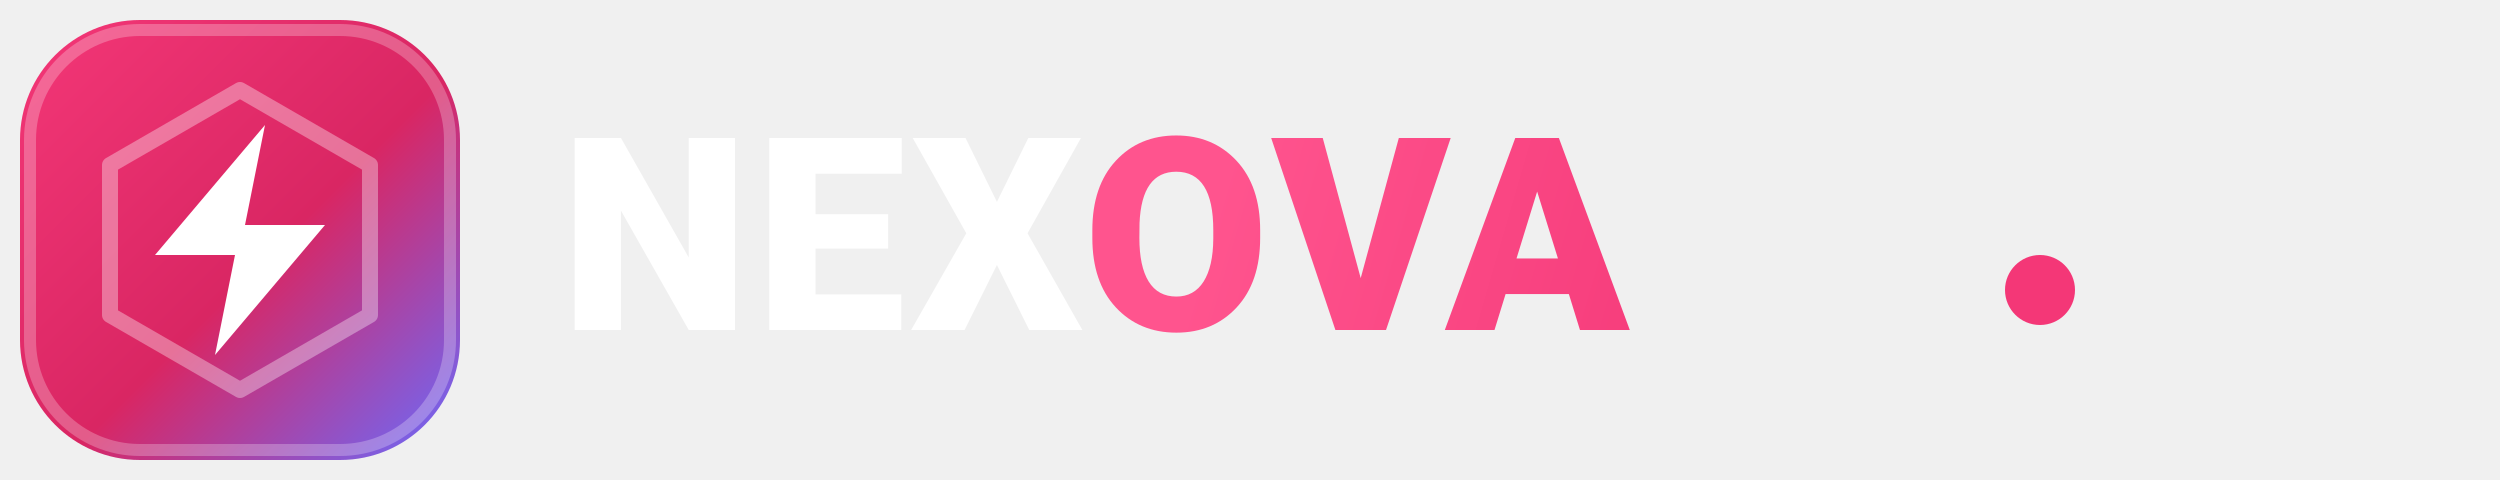
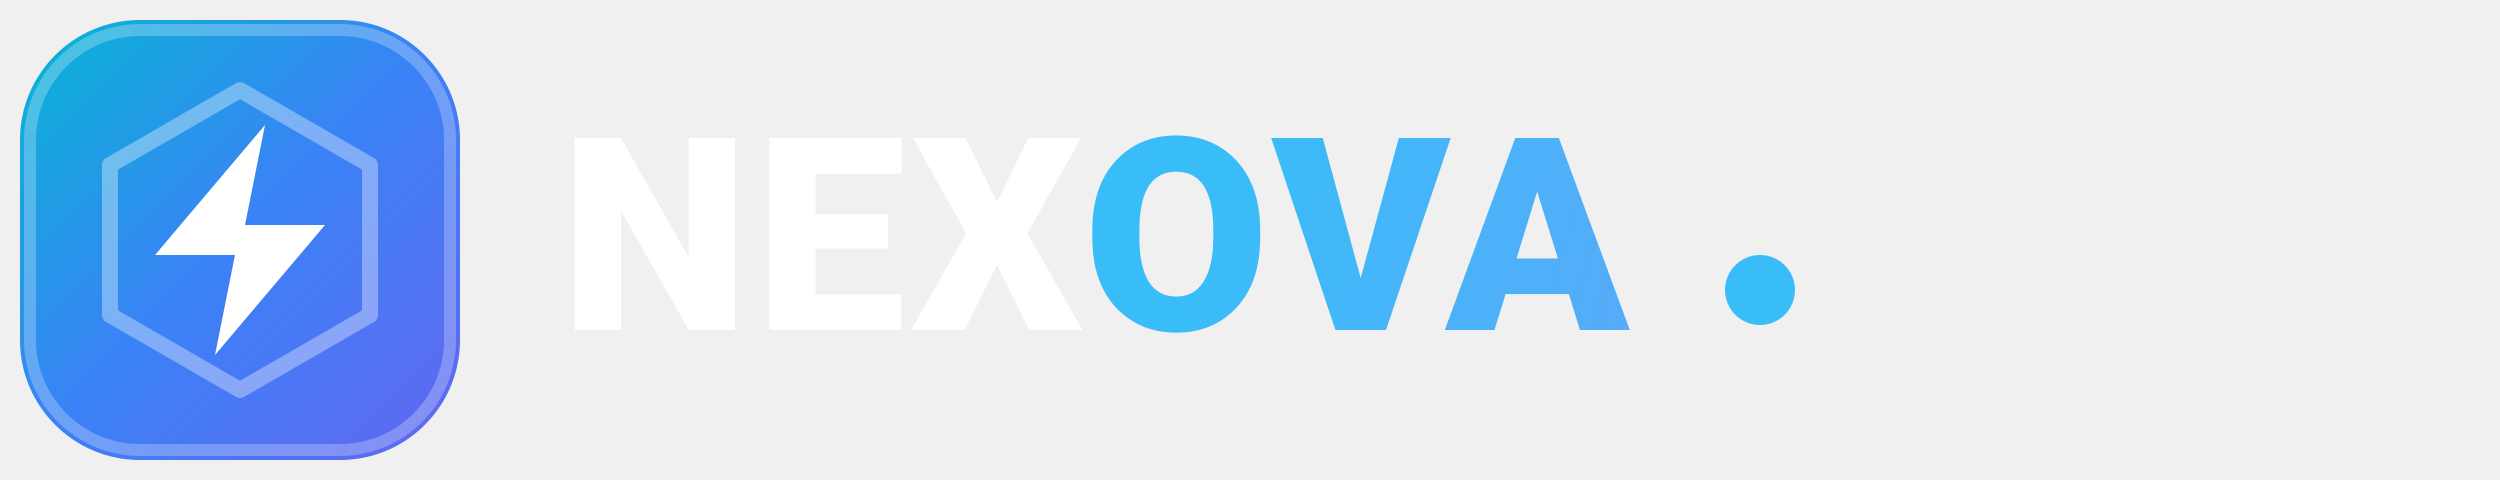
<svg xmlns="http://www.w3.org/2000/svg" viewBox="0 0 250 48" fill="none">
  <defs>
    <linearGradient id="logoIconBg" x1="0" y1="0" x2="44" y2="44" gradientUnits="userSpaceOnUse">
-       <stop offset="0%" stop-color="#f43777" />
-       <stop offset="55%" stop-color="#d92663" />
-       <stop offset="100%" stop-color="#686cff" />
+       <stop offset="0%" stop-color="#06b6d4" />
+       <stop offset="50%" stop-color="#3b82f6" />
+       <stop offset="100%" stop-color="#6366f1" />
    </linearGradient>
    <linearGradient id="logoTextGrad" x1="125" y1="8" x2="235" y2="40" gradientUnits="userSpaceOnUse">
-       <stop offset="0%" stop-color="#ff548e" />
-       <stop offset="50%" stop-color="#f43777" />
-       <stop offset="100%" stop-color="#7c80ff" />
+       <stop offset="0%" stop-color="#38bdf8" />
+       <stop offset="50%" stop-color="#60a5fa" />
+       <stop offset="100%" stop-color="#818cf8" />
    </linearGradient>
  </defs>
  <g transform="translate(2, 2)">
    <rect x="0" y="0" width="44" height="44" rx="12" fill="url(#logoIconBg)" />
    <rect x="1" y="1" width="42" height="42" rx="11" stroke="white" stroke-opacity="0.25" stroke-width="1.2" />
    <path d="M22 7L35 14.5V29.5L22 37L9 29.5V14.5L22 7Z" stroke="white" stroke-opacity="0.35" stroke-width="1.6" stroke-linejoin="round" />
    <path d="M24.5 10.5L13.5 23.5H21.5L19.5 33.5L30.5 20.5H22.5L24.5 10.5Z" fill="#ffffff" />
  </g>
  <text x="56" y="33" fill="#ffffff" font-family="system-ui, -apple-system, 'Segoe UI', Roboto, sans-serif" font-size="27" font-weight="900" letter-spacing="0.5">
    NEX<tspan fill="url(#logoTextGrad)">OVA</tspan>
  </text>
-   <circle cx="204" cy="29" r="3.5" fill="#f43777" />
+   <circle cx="176" cy="29" r="3.5" fill="#38bdf8" />
</svg>
